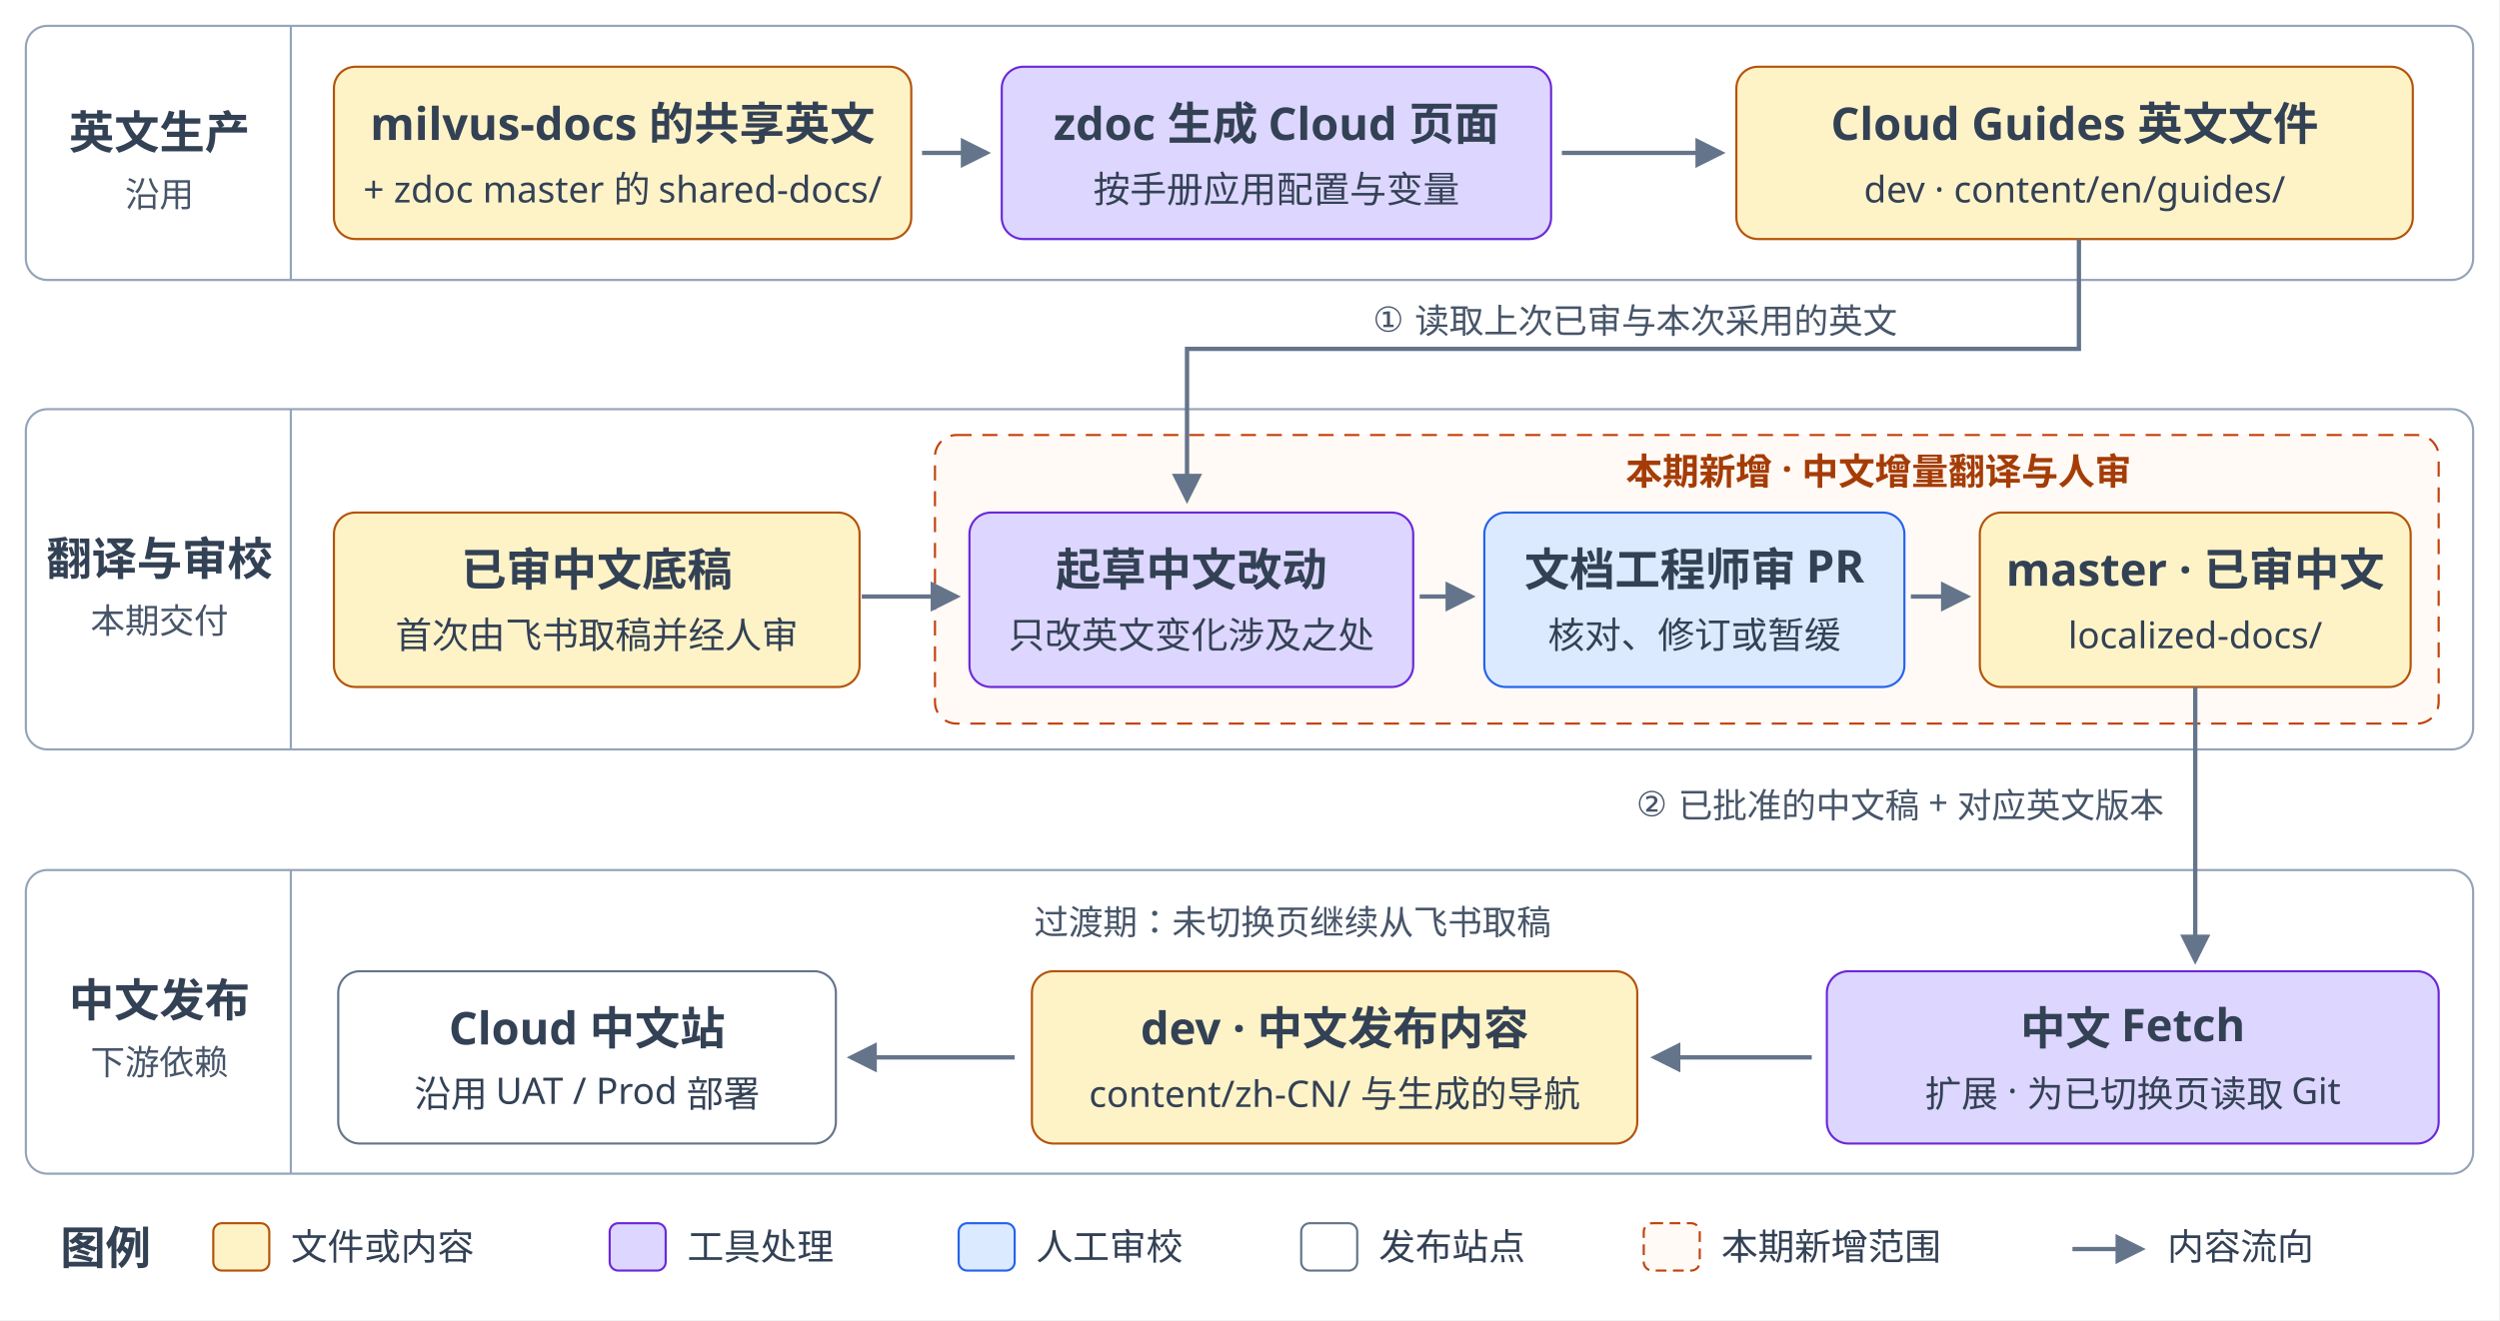
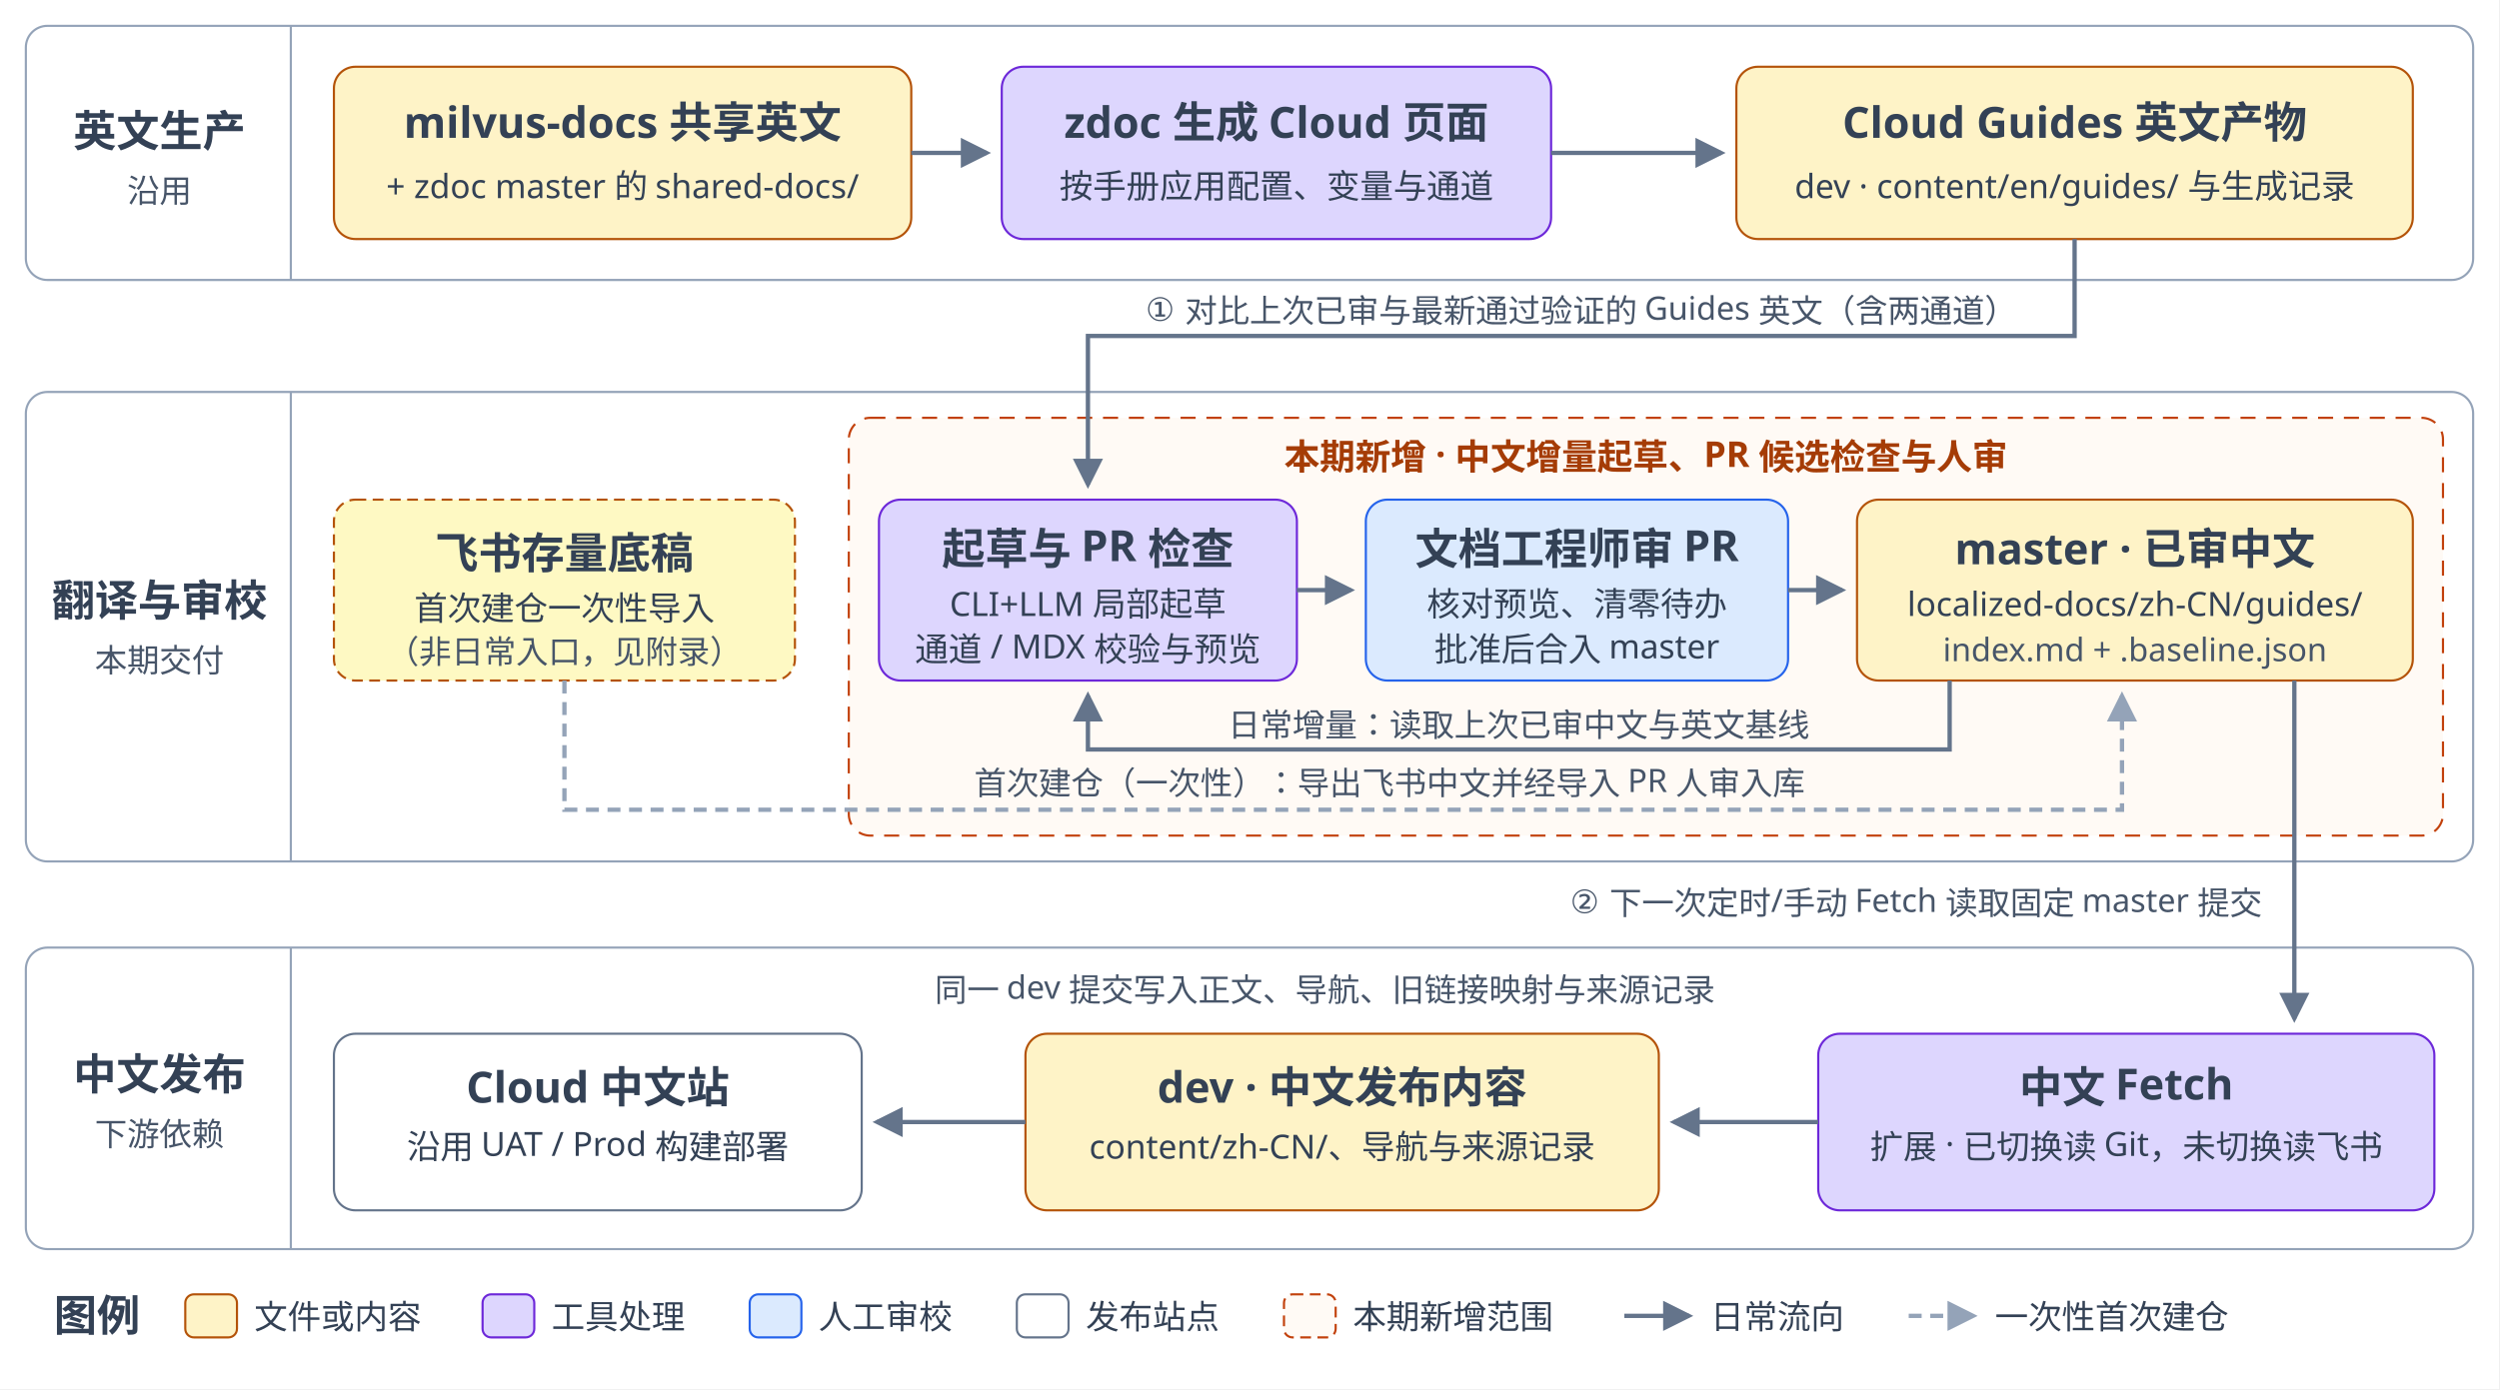
- <svg xmlns="http://www.w3.org/2000/svg" width="1160" height="613" viewBox="0 0 1160 613" role="img" aria-labelledby="title desc">
+ <svg xmlns="http://www.w3.org/2000/svg" width="1160" height="645" viewBox="0 0 1160 645" role="img" aria-labelledby="title desc">
  <defs>
    <marker id="arr" markerWidth="7" markerHeight="7" refX="6" refY="3.5" orient="auto">
      <path d="M0 0 L7 3.5 L0 7 Z" fill="#64748b" />
    </marker>
+     <marker id="arr-dash" markerWidth="7" markerHeight="7" refX="6" refY="3.5" orient="auto">
+       <path d="M0 0 L7 3.5 L0 7 Z" fill="#94a3b8" />
+     </marker>
  </defs>
-   <style>text{font-family:"PingFang SC","Microsoft YaHei",sans-serif;text-anchor:middle;fill:#334155}.head{font-size:21px;font-weight:600}.note{font-size:17px}.cap{font-size:16px;fill:#475569}.change{font-size:17px;fill:#a53c06;font-weight:600}.edge{fill:none;stroke:#64748b;stroke-width:2;marker-end:url(#arr)}</style>
-   <rect width="1160" height="613" fill="white" />
+   <style>text{font-family:"PingFang SC","Microsoft YaHei",sans-serif;text-anchor:middle;fill:#334155}.head{font-size:20px;font-weight:600}.note{font-size:15.5px}.cap{font-size:15px;fill:#475569}.change{font-size:16.5px;fill:#a53c06;font-weight:600}.edge{fill:none;stroke:#64748b;stroke-width:2;marker-end:url(#arr)}.edge-dash{fill:none;stroke:#94a3b8;stroke-width:2;stroke-dasharray:6 4;marker-end:url(#arr-dash)}</style>
+   <rect width="1160" height="645" fill="white" />
  <rect x="12" y="12" width="1136" height="118" rx="10" fill="white" stroke="#94a3b8" />
  <path d="M135 12 v118" stroke="#94a3b8" />
-   <text x="74" y="69" class="head">英文生产</text>
-   <text x="74" y="96" class="cap">沿用</text>
-   <rect x="12" y="190" width="1136" height="158" rx="10" fill="white" stroke="#94a3b8" />
-   <path d="M135 190 v158" stroke="#94a3b8" />
-   <text x="74" y="267" class="head">翻译与审校</text>
-   <text x="74" y="294" class="cap">本期交付</text>
-   <rect x="12" y="404" width="1136" height="141" rx="10" fill="white" stroke="#94a3b8" />
-   <path d="M135 404 v141" stroke="#94a3b8" />
-   <text x="74" y="472" class="head">中文发布</text>
-   <text x="74" y="499" class="cap">下游依赖</text>
+   <text x="74" y="68" class="head">英文生产</text>
+   <text x="74" y="94" class="cap">沿用</text>
  <rect x="155" y="31" width="268" height="80" rx="10" fill="#fef3c7" stroke="#b45309" />
-   <text x="289.0" y="65" class="head">milvus-docs 的共享英文</text>
-   <text x="289.0" y="94" class="note">+ zdoc master 的 shared-docs/</text>
+   <text x="289" y="64" class="head">milvus-docs 共享英文</text>
+   <text x="289" y="92" class="note">+ zdoc master 的 shared-docs/</text>
  <rect x="465" y="31" width="255" height="80" rx="10" fill="#ddd6fe" stroke="#6d28d9" />
-   <text x="592.5" y="65" class="head">zdoc 生成 Cloud 页面</text>
-   <text x="592.5" y="94" class="note">按手册应用配置与变量</text>
+   <text x="592.5" y="64" class="head">zdoc 生成 Cloud 页面</text>
+   <text x="592.5" y="92" class="note">按手册应用配置、变量与通道</text>
  <rect x="806" y="31" width="314" height="80" rx="10" fill="#fef3c7" stroke="#b45309" />
-   <text x="963.0" y="65" class="head">Cloud Guides 英文文件</text>
-   <text x="963.0" y="94" class="note">dev · content/en/guides/</text>
-   <path class="edge" d="M428 71 H458" />
-   <path class="edge" d="M725 71 H799" />
-   <rect x="434" y="202" width="698" height="134" rx="10" fill="#fffaf5" stroke="#c2410c" stroke-dasharray="7 5" />
-   <text x="872" y="225" class="change">本期新增 · 中文增量翻译与人审</text>
-   <rect x="155" y="238" width="244" height="81" rx="10" fill="#fef3c7" stroke="#b45309" />
-   <text x="277.0" y="272" class="head">已审中文底稿</text>
-   <text x="277.0" y="301" class="note">首次由飞书取稿并经人审</text>
-   <rect x="450" y="238" width="206" height="81" rx="10" fill="#ddd6fe" stroke="#6d28d9" />
-   <text x="553.0" y="272" class="head">起草中文改动</text>
-   <text x="553.0" y="301" class="note">只改英文变化涉及之处</text>
-   <rect x="689" y="238" width="195" height="81" rx="10" fill="#dbeafe" stroke="#2563eb" />
-   <text x="786.5" y="272" class="head">文档工程师审 PR</text>
-   <text x="786.5" y="301" class="note">核对、修订或暂缓</text>
-   <rect x="919" y="238" width="200" height="81" rx="10" fill="#fef3c7" stroke="#b45309" />
-   <text x="1019.0" y="272" class="head">master · 已审中文</text>
-   <text x="1019.0" y="301" class="note">localized-docs/</text>
-   <path class="edge" d="M965 111 V162 H551 V232" />
-   <text x="759" y="154" class="cap">① 读取上次已审与本次采用的英文</text>
-   <path class="edge" d="M400 277 H444" />
-   <path class="edge" d="M659 277 H683" />
-   <path class="edge" d="M887 277 H913" />
-   <path class="edge" d="M1019 319 V446" />
-   <text x="882" y="379" class="cap">② 已批准的中文稿 + 对应英文版本</text>
-   <rect x="848" y="451" width="284" height="80" rx="10" fill="#ddd6fe" stroke="#6d28d9" />
-   <text x="990.0" y="485" class="head">中文 Fetch</text>
-   <text x="990.0" y="514" class="note">扩展 · 为已切换页读取 Git</text>
-   <rect x="479" y="451" width="281" height="80" rx="10" fill="#fef3c7" stroke="#b45309" />
-   <text x="619.5" y="485" class="head">dev · 中文发布内容</text>
-   <text x="619.5" y="514" class="note">content/zh-CN/ 与生成的导航</text>
-   <rect x="157" y="451" width="231" height="80" rx="10" fill="white" stroke="#64748b" />
-   <text x="272.5" y="485" class="head">Cloud 中文站</text>
-   <text x="272.5" y="514" class="note">沿用 UAT / Prod 部署</text>
-   <path class="edge" d="M841 491 H768" />
-   <path class="edge" d="M471 491 H395" />
-   <text x="600" y="434" class="cap">过渡期：未切换页继续从飞书取稿</text>
-   <g aria-label="图例" font-size="17">
-     <text x="49" y="587" class="head">图例</text>
-     <rect x="99" y="568" width="26" height="22" rx="4" fill="#fef3c7" stroke="#b45309" />
-     <text x="135" y="585" style="text-anchor:start">文件或内容</text>
-     <rect x="283" y="568" width="26" height="22" rx="4" fill="#ddd6fe" stroke="#6d28d9" />
-     <text x="319" y="585" style="text-anchor:start">工具处理</text>
-     <rect x="445" y="568" width="26" height="22" rx="4" fill="#dbeafe" stroke="#2563eb" />
-     <text x="481" y="585" style="text-anchor:start">人工审校</text>
-     <rect x="604" y="568" width="26" height="22" rx="4" fill="white" stroke="#64748b" />
-     <text x="640" y="585" style="text-anchor:start">发布站点</text>
-     <rect x="763" y="568" width="26" height="22" rx="4" fill="#fffaf5" stroke="#c2410c" stroke-dasharray="5 3" />
-     <text x="799" y="585" style="text-anchor:start">本期新增范围</text>
-     <path class="edge" d="M962 580 h32" />
-     <text x="1006" y="585" style="text-anchor:start">内容流向</text>
+   <text x="963" y="64" class="head">Cloud Guides 英文产物</text>
+   <text x="963" y="92" class="note">dev · content/en/guides/ 与生成记录</text>
+   <path class="edge" d="M423 71 H458" />
+   <path class="edge" d="M720 71 H799" />
+   <rect x="12" y="182" width="1136" height="218" rx="10" fill="white" stroke="#94a3b8" />
+   <path d="M135 182 v218" stroke="#94a3b8" />
+   <text x="74" y="286" class="head">翻译与审校</text>
+   <text x="74" y="312" class="cap">本期交付</text>
+   <rect x="394" y="194" width="740" height="194" rx="10" fill="#fffaf5" stroke="#c2410c" stroke-dasharray="7 5" />
+   <text x="764" y="218" class="change">本期新增 · 中文增量起草、PR 候选检查与人审</text>
+   <rect x="155" y="232" width="214" height="84" rx="10" fill="#fef9c3" stroke="#b45309" stroke-dasharray="5 3" />
+   <text x="262" y="264" class="head">飞书存量底稿</text>
+   <text x="262" y="288" class="note">首次建仓一次性导入</text>
+   <text x="262" y="308" class="cap">（非日常入口，见附录）</text>
+   <rect x="408" y="232" width="194" height="84" rx="10" fill="#ddd6fe" stroke="#6d28d9" />
+   <text x="505" y="262" class="head">起草与 PR 检查</text>
+   <text x="505" y="286" class="note">CLI+LLM 局部起草</text>
+   <text x="505" y="307" class="note">通道 / MDX 校验与预览</text>
+   <rect x="634" y="232" width="196" height="84" rx="10" fill="#dbeafe" stroke="#2563eb" />
+   <text x="732" y="262" class="head">文档工程师审 PR</text>
+   <text x="732" y="286" class="note">核对预览、清零待办</text>
+   <text x="732" y="307" class="note">批准后合入 master</text>
+   <rect x="862" y="232" width="258" height="84" rx="10" fill="#fef3c7" stroke="#b45309" />
+   <text x="991" y="262" class="head">master · 已审中文</text>
+   <text x="991" y="286" class="note">localized-docs/zh-CN/guides/</text>
+   <text x="991" y="307" class="cap">index.md + .baseline.json</text>
+   <path class="edge" d="M963 111 V156 H505 V225" />
+   <text x="734" y="149" class="cap">① 对比上次已审与最新通过验证的 Guides 英文（含两通道）</text>
+   <path class="edge" d="M602 274 H627" />
+   <path class="edge" d="M830 274 H855" />
+   <path class="edge" d="M905 316 V348 H505 V323" />
+   <text x="705" y="342" class="cap">日常增量：读取上次已审中文与英文基线</text>
+   <path class="edge-dash" d="M262 316 V376 H985 V323" />
+   <text x="645" y="369" class="cap">首次建仓（一次性）：导出飞书中文并经导入 PR 人审入库</text>
+   <rect x="12" y="440" width="1136" height="140" rx="10" fill="white" stroke="#94a3b8" />
+   <path d="M135 440 v140" stroke="#94a3b8" />
+   <text x="74" y="506" class="head">中文发布</text>
+   <text x="74" y="532" class="cap">下游依赖</text>
+   <path class="edge" d="M1065 316 V473" />
+   <text x="1050" y="424" class="cap" style="text-anchor:end">② 下一次定时/手动 Fetch 读取固定 master 提交</text>
+   <rect x="844" y="480" width="286" height="82" rx="10" fill="#ddd6fe" stroke="#6d28d9" />
+   <text x="987" y="512" class="head">中文 Fetch</text>
+   <text x="987" y="538" class="note">扩展 · 已切换读 Git，未切换读飞书</text>
+   <rect x="476" y="480" width="294" height="82" rx="10" fill="#fef3c7" stroke="#b45309" />
+   <text x="623" y="512" class="head">dev · 中文发布内容</text>
+   <text x="623" y="538" class="note">content/zh-CN/、导航与来源记录</text>
+   <rect x="155" y="480" width="245" height="82" rx="10" fill="white" stroke="#64748b" />
+   <text x="277.5" y="512" class="head">Cloud 中文站</text>
+   <text x="277.5" y="538" class="note">沿用 UAT / Prod 构建部署</text>
+   <path class="edge" d="M844 521 H777" />
+   <path class="edge" d="M476 521 H407" />
+   <text x="615" y="465" class="cap">同一 dev 提交写入正文、导航、旧链接映射与来源记录</text>
+   <g aria-label="图例" font-size="15.5">
+     <text x="45" y="618" class="head">图例</text>
+     <rect x="86" y="601" width="24" height="20" rx="4" fill="#fef3c7" stroke="#b45309" />
+     <text x="118" y="617" style="text-anchor:start">文件或内容</text>
+     <rect x="224" y="601" width="24" height="20" rx="4" fill="#ddd6fe" stroke="#6d28d9" />
+     <text x="256" y="617" style="text-anchor:start">工具处理</text>
+     <rect x="348" y="601" width="24" height="20" rx="4" fill="#dbeafe" stroke="#2563eb" />
+     <text x="380" y="617" style="text-anchor:start">人工审校</text>
+     <rect x="472" y="601" width="24" height="20" rx="4" fill="white" stroke="#64748b" />
+     <text x="504" y="617" style="text-anchor:start">发布站点</text>
+     <rect x="596" y="601" width="24" height="20" rx="4" fill="#fffaf5" stroke="#c2410c" stroke-dasharray="5 3" />
+     <text x="628" y="617" style="text-anchor:start">本期新增范围</text>
+     <path class="edge" d="M754 611 h30" />
+     <text x="794" y="617" style="text-anchor:start">日常流向</text>
+     <path class="edge-dash" d="M886 611 h30" />
+     <text x="926" y="617" style="text-anchor:start">一次性首次建仓</text>
  </g>
</svg>
